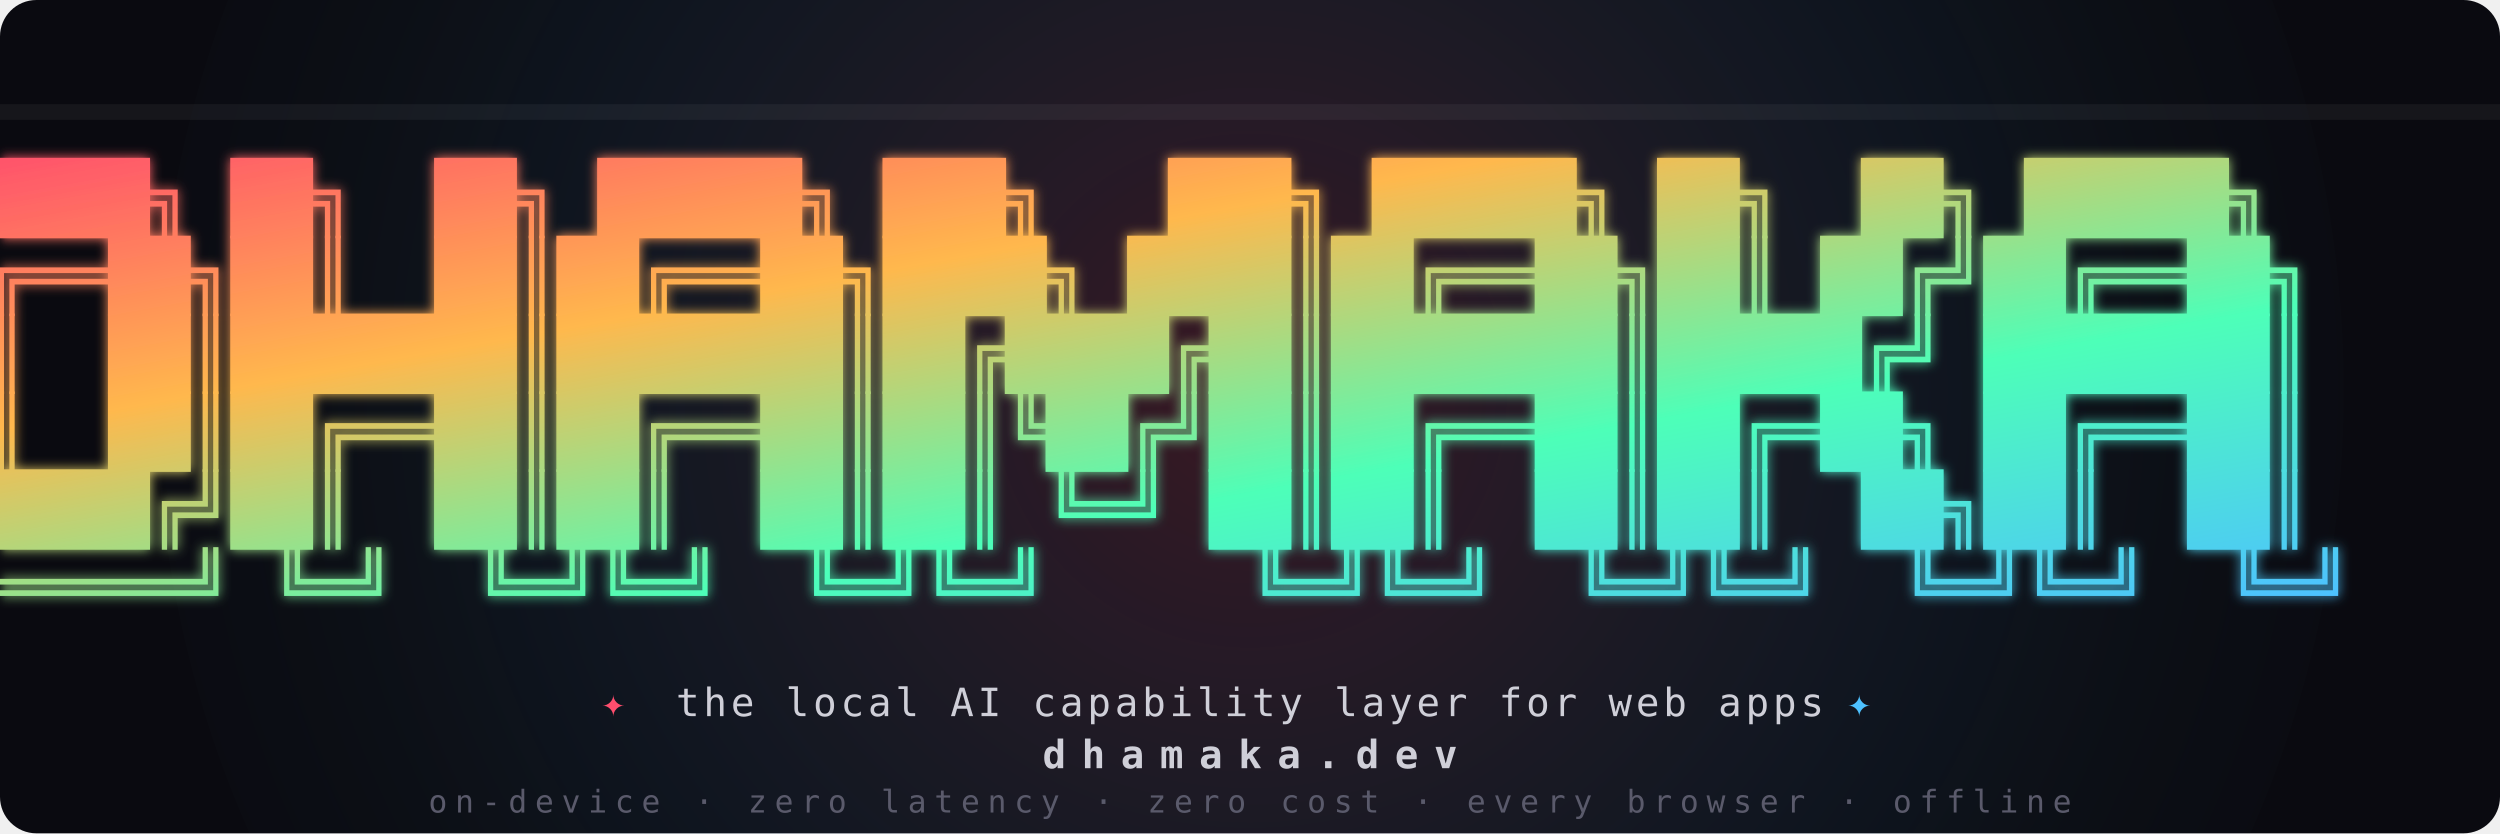
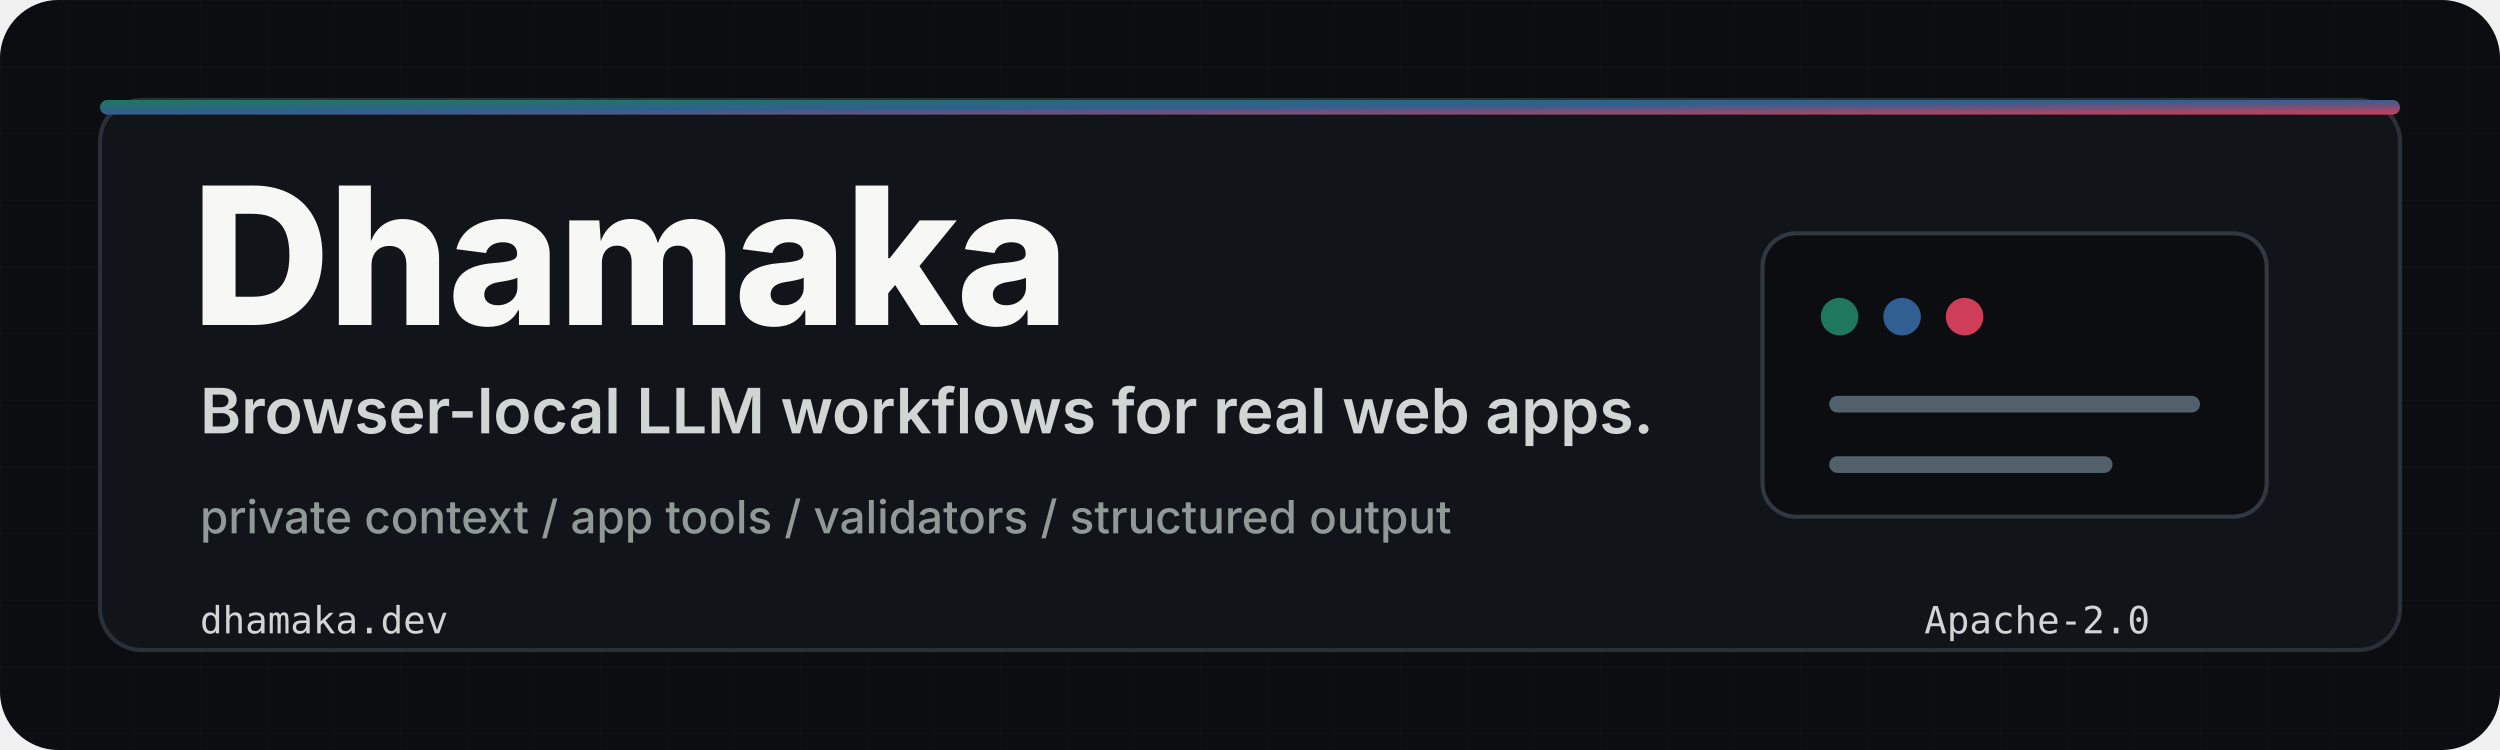
- <svg xmlns="http://www.w3.org/2000/svg" viewBox="0 0 960 320" role="img" aria-label="Dhamaka — the local AI capability layer for web apps">
+ <svg xmlns="http://www.w3.org/2000/svg" viewBox="0 0 1200 360" role="img" aria-label="Dhamaka - browser-local LLM workflows for web apps">
  <defs>
-     <linearGradient id="rainbow" x1="0%" y1="0%" x2="100%" y2="100%">
-       <stop offset="0%" stop-color="#ff4d6d">
-         <animate attributeName="stop-color" values="#ff4d6d;#ff9a3c;#ffd93d;#6bcb77;#4dc1ff;#b84dff;#ff4d6d" dur="8s" repeatCount="indefinite" />
-       </stop>
-       <stop offset="33%" stop-color="#ffb84d">
-         <animate attributeName="stop-color" values="#ffb84d;#ffd93d;#6bcb77;#4dc1ff;#b84dff;#ff4d6d;#ffb84d" dur="8s" repeatCount="indefinite" />
-       </stop>
-       <stop offset="66%" stop-color="#4dffb8">
-         <animate attributeName="stop-color" values="#4dffb8;#6bcb77;#4dc1ff;#b84dff;#ff4d6d;#ff9a3c;#4dffb8" dur="8s" repeatCount="indefinite" />
-       </stop>
-       <stop offset="100%" stop-color="#4dc1ff">
-         <animate attributeName="stop-color" values="#4dc1ff;#b84dff;#ff4d6d;#ff9a3c;#ffd93d;#6bcb77;#4dc1ff" dur="8s" repeatCount="indefinite" />
-       </stop>
+     <linearGradient id="accent" x1="0" y1="0" x2="1" y2="1">
+       <stop offset="0%" stop-color="#1f775d" />
+       <stop offset="48%" stop-color="#315f91" />
+       <stop offset="100%" stop-color="#cf3e58" />
    </linearGradient>
-     <filter id="glow" x="-50%" y="-50%" width="200%" height="200%">
-       <feGaussianBlur stdDeviation="2.2" result="blur" />
-       <feMerge>
-         <feMergeNode in="blur" />
-         <feMergeNode in="SourceGraphic" />
-       </feMerge>
-     </filter>
-     <radialGradient id="spot" cx="50%" cy="50%" r="60%">
-       <stop offset="0%" stop-color="#ff4d6d" stop-opacity="0.20" />
-       <stop offset="60%" stop-color="#4dc1ff" stop-opacity="0.05" />
-       <stop offset="100%" stop-color="#0a0a10" stop-opacity="0" />
-     </radialGradient>
+     <pattern id="grid" width="32" height="32" patternUnits="userSpaceOnUse">
+       <path d="M 32 0 L 0 0 0 32" fill="none" stroke="#20252b" stroke-width="1" opacity="0.45" />
+     </pattern>
  </defs>
-   <rect width="960" height="320" rx="14" fill="#0a0a10" />
-   <circle cx="480" cy="150" r="420" fill="url(#spot)">
-     <animate attributeName="r" values="380;460;380" dur="6s" repeatCount="indefinite" />
-     <animate attributeName="opacity" values="0.55;1;0.55" dur="6s" repeatCount="indefinite" />
-   </circle>
-   <rect x="0" y="40" width="960" height="6" fill="#ffffff" opacity="0.05">
-     <animate attributeName="y" values="40;260;40" dur="9s" repeatCount="indefinite" />
-   </rect>
-   <g font-family="'Cascadia Code','JetBrains Mono','Fira Code','SF Mono',Menlo,Consolas,'DejaVu Sans Mono',monospace" font-weight="700" font-size="26" fill="url(#rainbow)" filter="url(#glow)" text-anchor="middle" xml:space="preserve">
-     <text x="480" y="85">
-       <tspan x="480" dy="0">██████╗ ██╗  ██╗ █████╗ ███╗   ███╗ █████╗ ██╗  ██╗ █████╗ </tspan>
-       <tspan x="480" dy="1.15em">██╔══██╗██║  ██║██╔══██╗████╗ ████║██╔══██╗██║ ██╔╝██╔══██╗</tspan>
-       <tspan x="480" dy="1.15em">██║  ██║███████║███████║██╔████╔██║███████║█████╔╝ ███████║</tspan>
-       <tspan x="480" dy="1.15em">██║  ██║██╔══██║██╔══██║██║╚██╔╝██║██╔══██║██╔═██╗ ██╔══██║</tspan>
-       <tspan x="480" dy="1.15em">██████╔╝██║  ██║██║  ██║██║ ╚═╝ ██║██║  ██║██║  ██╗██║  ██║</tspan>
-       <tspan x="480" dy="1.15em">╚═════╝ ╚═╝  ╚═╝╚═╝  ╚═╝╚═╝     ╚═╝╚═╝  ╚═╝╚═╝  ╚═╝╚═╝  ╚═╝</tspan>
+   <rect width="1200" height="360" rx="28" fill="#0b0d10" />
+   <rect width="1200" height="360" rx="28" fill="url(#grid)" opacity="0.42" />
+   <rect x="48" y="48" width="1104" height="264" rx="20" fill="#11151a" stroke="#2a3038" stroke-width="2" />
+   <rect x="48" y="48" width="1104" height="7" rx="3.5" fill="url(#accent)" />
+   <g font-family="Inter, ui-sans-serif, system-ui, -apple-system, BlinkMacSystemFont, 'Segoe UI', sans-serif">
+     <text x="92" y="156" fill="#f7f8f5" font-size="92" font-weight="800" letter-spacing="-1">
+       Dhamaka
+     </text>
+     <text x="96" y="208" fill="#cfd6d3" font-size="30" font-weight="560">
+       Browser-local LLM workflows for real web apps.
+     </text>
+     <text x="96" y="256" fill="#8f9a96" font-size="22" font-weight="500">
+       private context  /  app tools  /  validators  /  structured output
    </text>
  </g>
-   <g font-family="'Cascadia Code','JetBrains Mono','Fira Code','SF Mono',Menlo,Consolas,monospace" font-size="15" text-anchor="middle">
-     <text x="480" y="275" fill="#cfcfd8" letter-spacing="1.5">
-       <tspan fill="#ff4d6d">
-         ✦
-         <animate attributeName="fill" values="#ff4d6d;#ffb84d;#4dffb8;#4dc1ff;#b84dff;#ff4d6d" dur="4s" repeatCount="indefinite" />
-       </tspan>
-       <tspan>  the local AI capability layer for web apps  </tspan>
-       <tspan fill="#4dc1ff">
-         ✦
-         <animate attributeName="fill" values="#4dc1ff;#b84dff;#ff4d6d;#ffb84d;#4dffb8;#4dc1ff" dur="4s" repeatCount="indefinite" />
-       </tspan>
-     </text>
-     <text x="480" y="295" fill="#cfcfd8" letter-spacing="6" font-weight="700">
-       dhamaka.dev
-     </text>
-     <text x="480" y="312" fill="#5a5a6b" letter-spacing="3" font-size="12">
-       on-device  ·  zero latency  ·  zero cost  ·  every browser  ·  offline
-     </text>
+   <g transform="translate(846 112)">
+     <rect x="0" y="0" width="242" height="136" rx="16" fill="#0b0d10" stroke="#303842" stroke-width="2" />
+     <circle cx="37" cy="40" r="9" fill="#1f775d" />
+     <circle cx="67" cy="40" r="9" fill="#315f91" />
+     <circle cx="97" cy="40" r="9" fill="#cf3e58" />
+     <path d="M36 82 H206" stroke="#51606b" stroke-width="8" stroke-linecap="round" />
+     <path d="M36 111 H164" stroke="#51606b" stroke-width="8" stroke-linecap="round" />
+     <path d="M36 82 H136" stroke="url(#accent)" stroke-width="8" stroke-linecap="round" />
+   </g>
+   <g font-family="ui-monospace, SFMono-Regular, Menlo, Consolas, monospace" font-size="18" fill="#cfd6d3">
+     <text x="96" y="304">dhamaka.dev</text>
+     <text x="1032" y="304" text-anchor="end">Apache-2.0</text>
  </g>
</svg>
